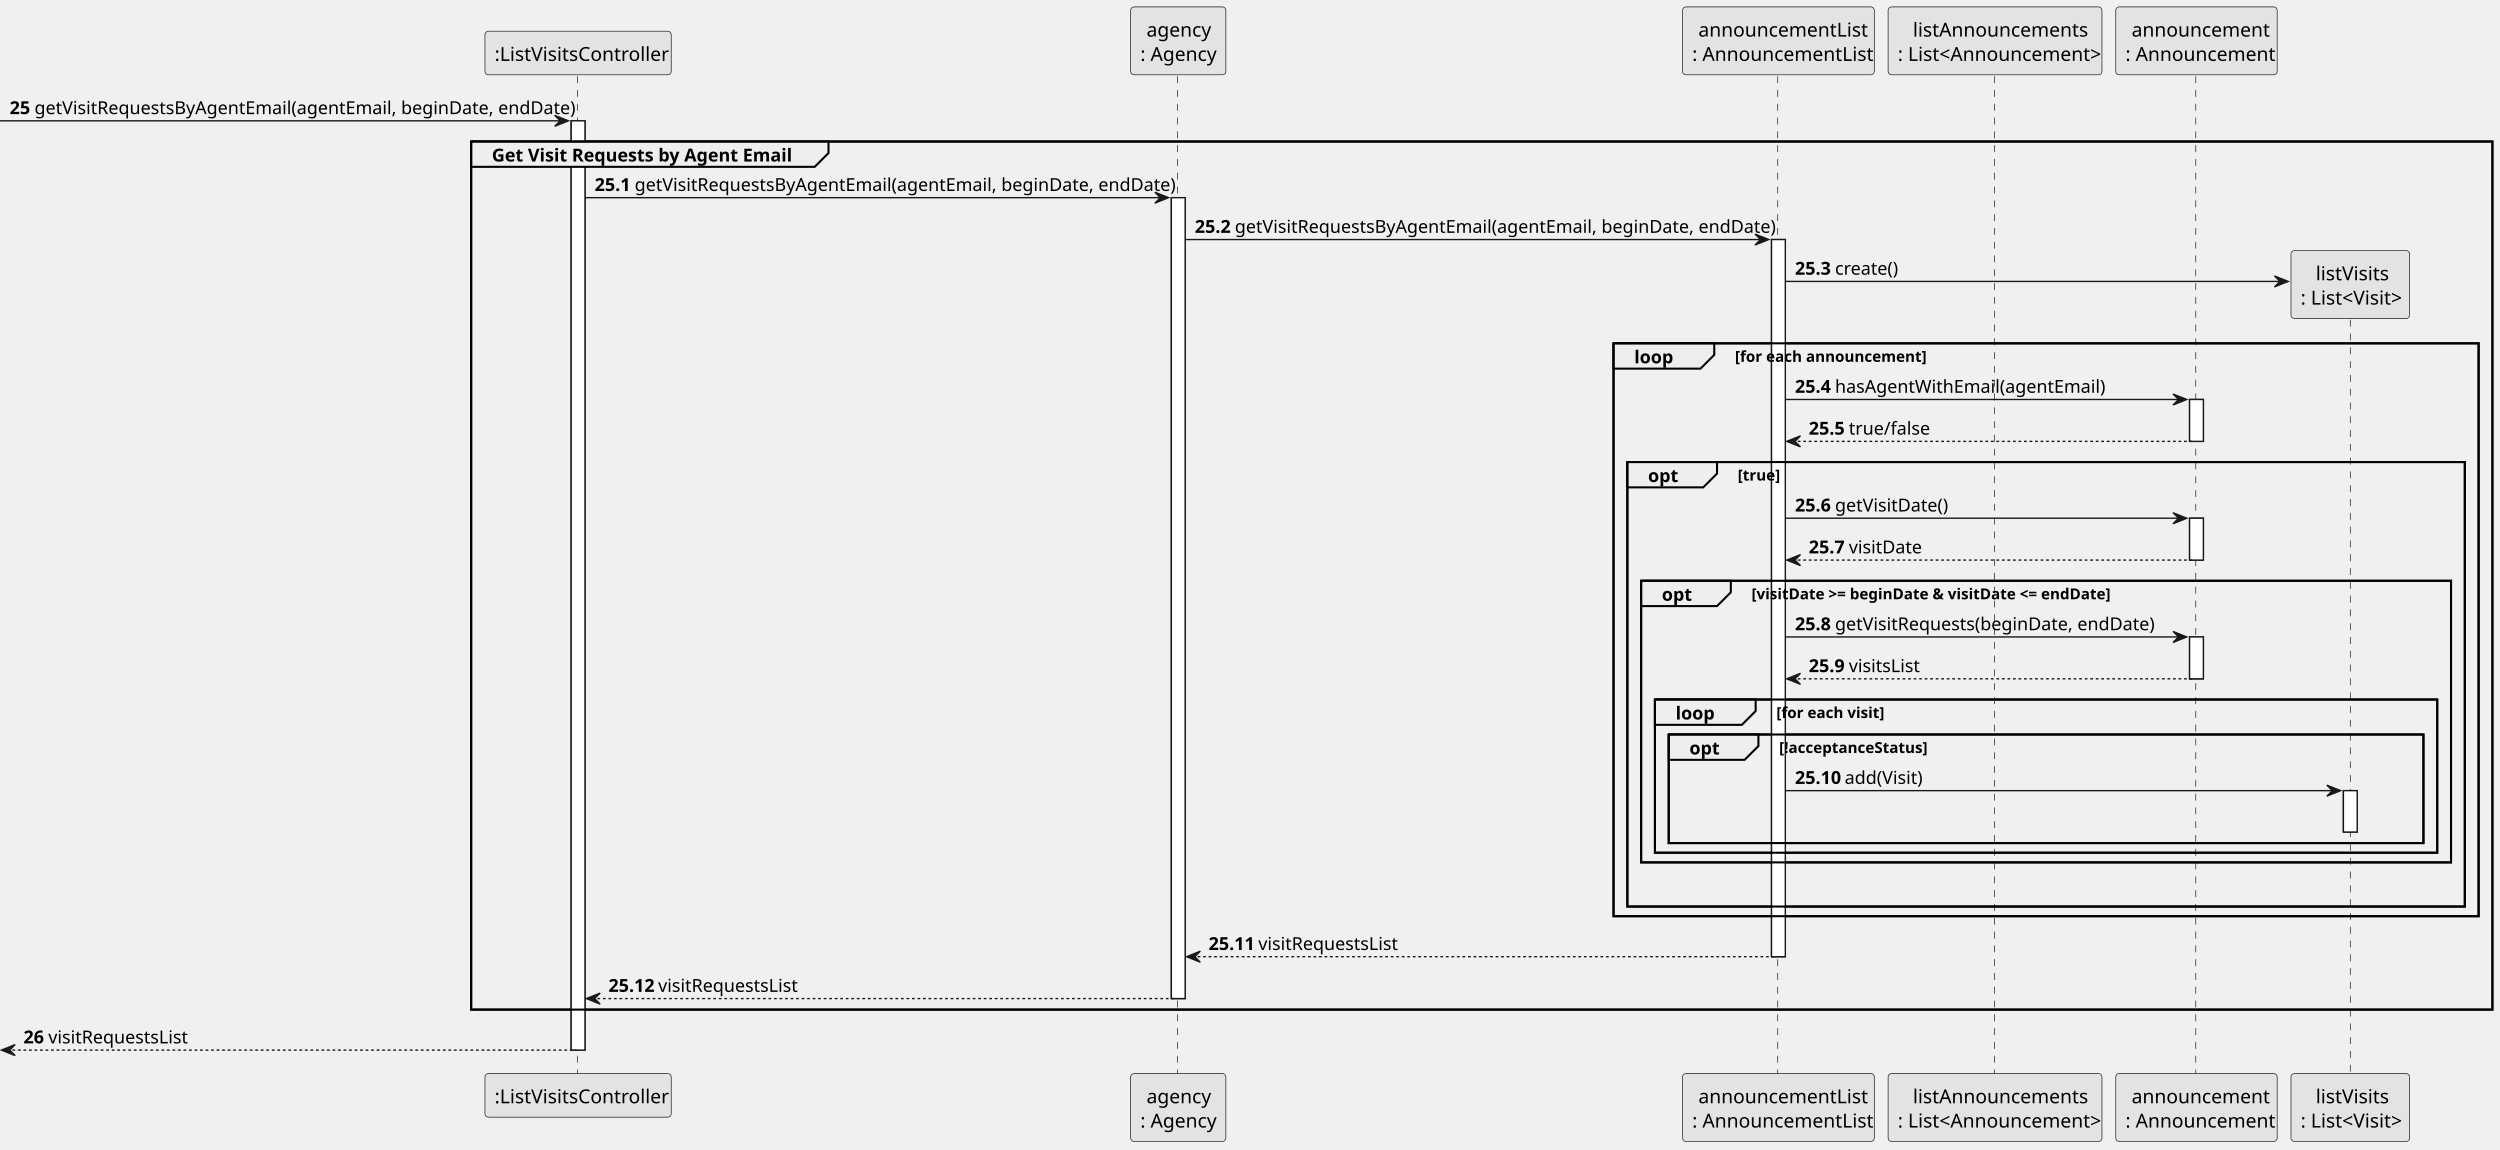
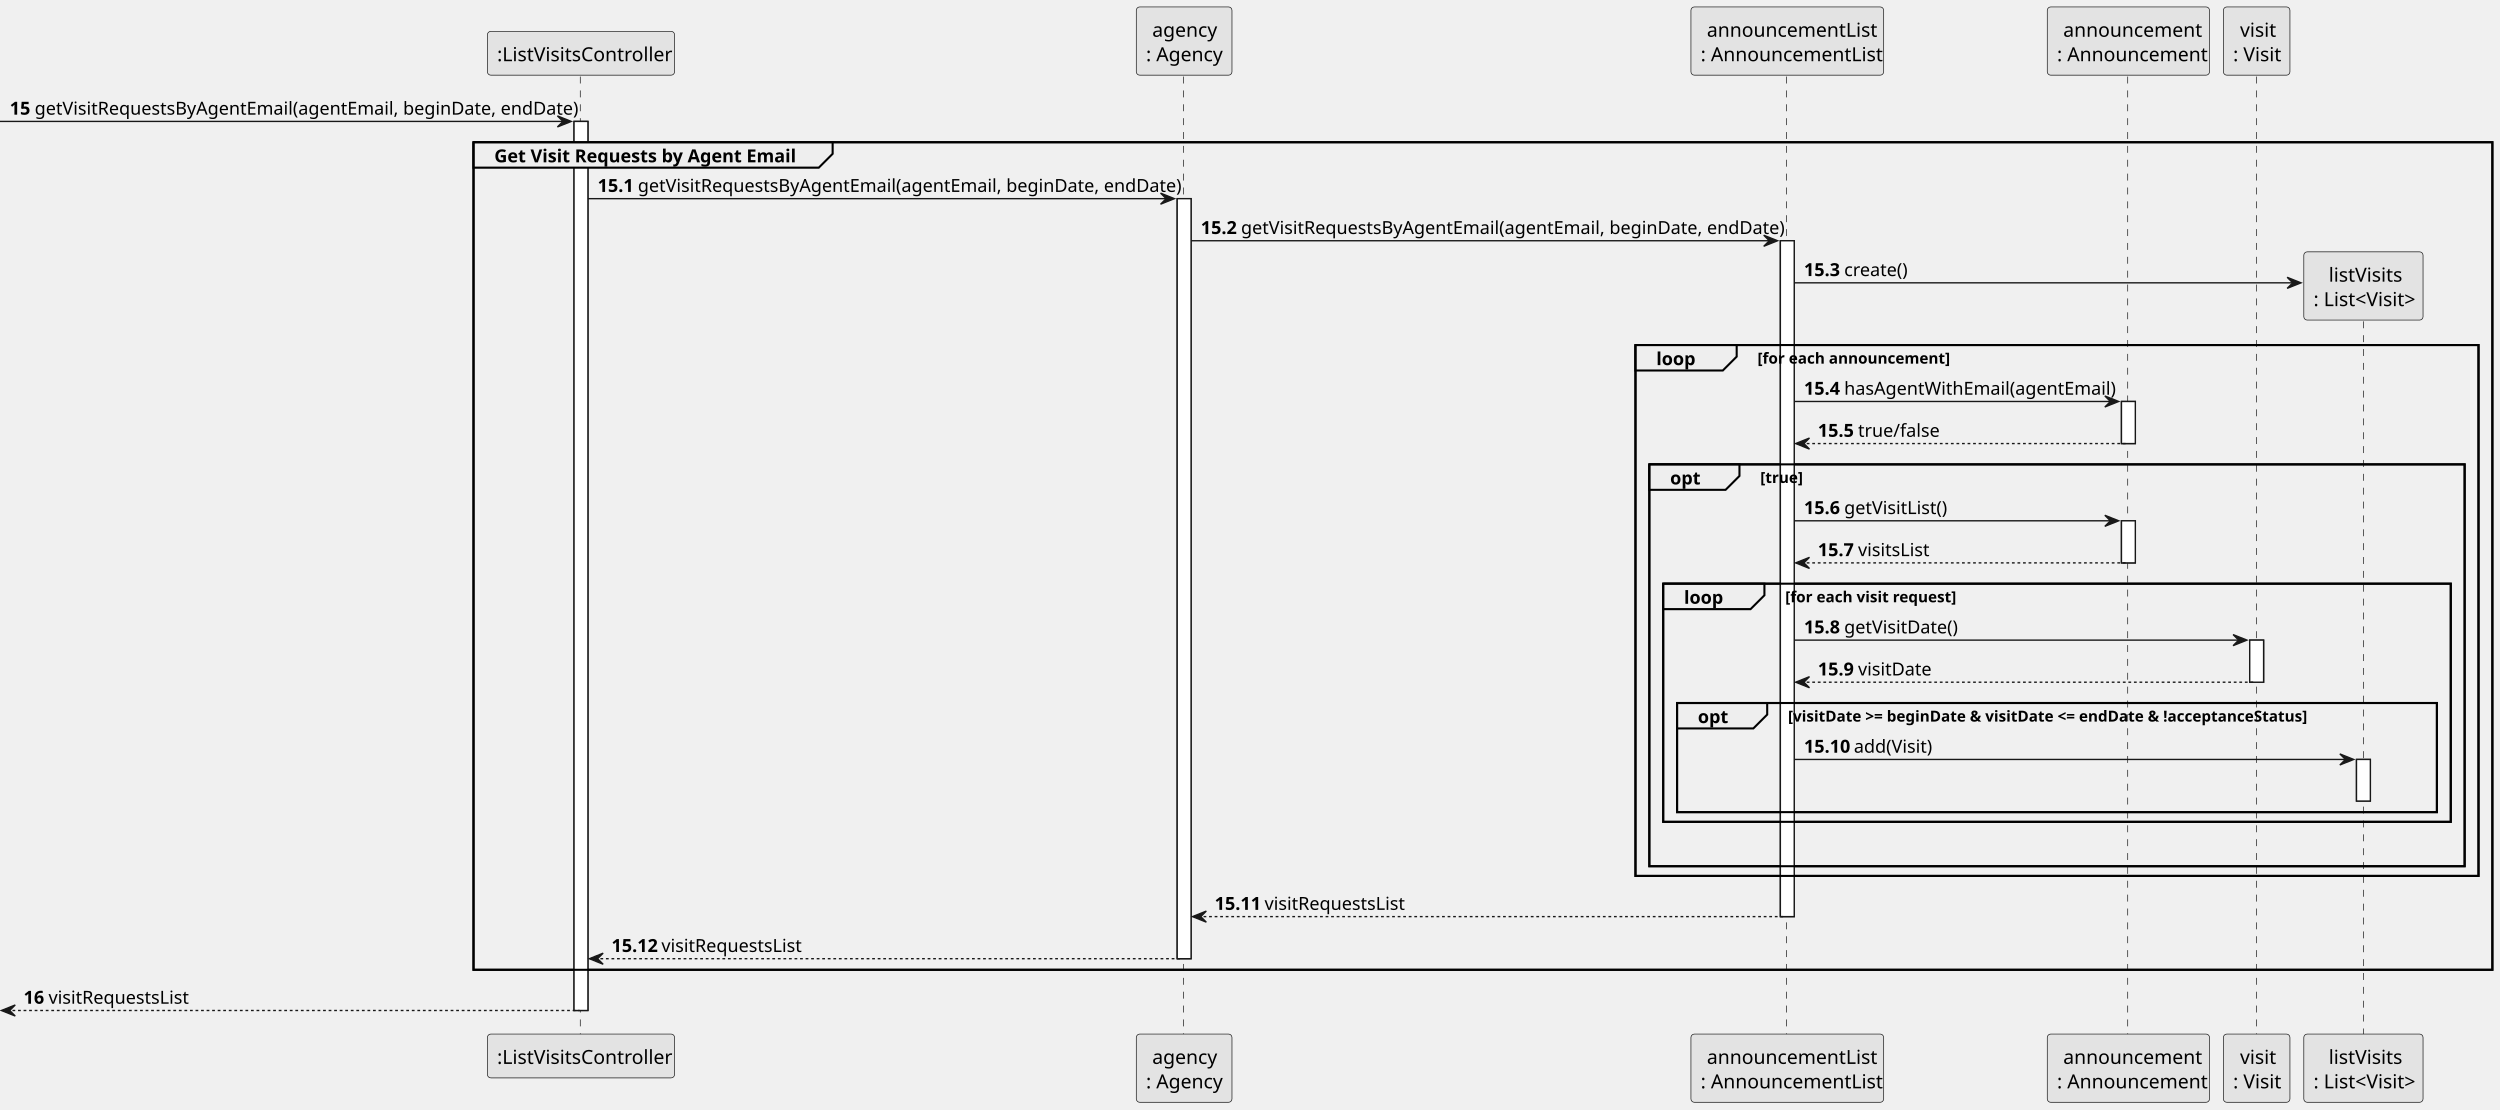
- <svg xmlns="http://www.w3.org/2000/svg" contentStyleType="text/css" height="833px" preserveAspectRatio="none" style="width:1812px;height:833px;background:#FFFFFF;" version="1.1" viewBox="0 0 1812 833" width="1812px" zoomAndPan="magnify">
+ <svg xmlns="http://www.w3.org/2000/svg" contentStyleType="text/css" height="800px" preserveAspectRatio="none" style="width:1803px;height:800px;background:#FFFFFF;" version="1.1" viewBox="0 0 1803 800" width="1803px" zoomAndPan="magnify">
  <defs />
  <g>
-     <rect fill="#FFFFFF" height="673.547" style="stroke:#181818;stroke-width:1.0;" width="10" x="414" y="87.57" />
-     <rect fill="#FFFFFF" height="580.492" style="stroke:#181818;stroke-width:1.0;" width="10" x="849" y="143.273" />
-     <rect fill="#FFFFFF" height="519.789" style="stroke:#181818;stroke-width:1.0;" width="10" x="1284" y="173.625" />
-     <rect fill="#FFFFFF" height="30.352" style="stroke:#181818;stroke-width:1.0;" width="10" x="1587" y="289.547" />
-     <rect fill="#FFFFFF" height="30.352" style="stroke:#181818;stroke-width:1.0;" width="10" x="1587" y="375.602" />
-     <rect fill="#FFFFFF" height="30.352" style="stroke:#181818;stroke-width:1.0;" width="10" x="1587" y="461.656" />
-     <rect fill="#FFFFFF" height="30" style="stroke:#181818;stroke-width:1.0;" width="10" x="1698.5" y="573.062" />
-     <rect fill="none" height="629.195" style="stroke:#000000;stroke-width:1.5;" width="1465" x="341.5" y="102.57" />
-     <rect fill="none" height="415.219" style="stroke:#000000;stroke-width:1.5;" width="627" x="1169.5" y="248.844" />
-     <rect fill="none" height="322.164" style="stroke:#000000;stroke-width:1.5;" width="607" x="1179.5" y="334.898" />
-     <rect fill="none" height="204.109" style="stroke:#000000;stroke-width:1.5;" width="587" x="1189.5" y="420.953" />
-     <rect fill="none" height="111.055" style="stroke:#000000;stroke-width:1.5;" width="567" x="1199.5" y="507.008" />
-     <rect fill="none" height="78.703" style="stroke:#000000;stroke-width:1.5;" width="547" x="1209.5" y="532.359" />
-     <line style="stroke:#181818;stroke-width:0.5;stroke-dasharray:5.0,5.0;" x1="418.5" x2="418.5" y1="55.219" y2="779.117" />
-     <line style="stroke:#181818;stroke-width:0.5;stroke-dasharray:5.0,5.0;" x1="853.5" x2="853.5" y1="55.219" y2="779.117" />
-     <line style="stroke:#181818;stroke-width:0.5;stroke-dasharray:5.0,5.0;" x1="1288.5" x2="1288.5" y1="55.219" y2="779.117" />
-     <line style="stroke:#181818;stroke-width:0.5;stroke-dasharray:5.0,5.0;" x1="1445.5" x2="1445.5" y1="55.219" y2="779.117" />
-     <line style="stroke:#181818;stroke-width:0.5;stroke-dasharray:5.0,5.0;" x1="1591.5" x2="1591.5" y1="55.219" y2="779.117" />
-     <line style="stroke:#181818;stroke-width:0.5;stroke-dasharray:5.0,5.0;" x1="1703.5" x2="1703.5" y1="221.734" y2="779.117" />
+     <rect fill="#FFFFFF" height="641.195" style="stroke:#181818;stroke-width:1.0;" width="10" x="414" y="87.57" />
+     <rect fill="#FFFFFF" height="548.141" style="stroke:#181818;stroke-width:1.0;" width="10" x="849" y="143.273" />
+     <rect fill="#FFFFFF" height="487.438" style="stroke:#181818;stroke-width:1.0;" width="10" x="1284" y="173.625" />
+     <rect fill="#FFFFFF" height="30.352" style="stroke:#181818;stroke-width:1.0;" width="10" x="1530" y="289.547" />
+     <rect fill="#FFFFFF" height="30.352" style="stroke:#181818;stroke-width:1.0;" width="10" x="1530" y="375.602" />
+     <rect fill="#FFFFFF" height="30.352" style="stroke:#181818;stroke-width:1.0;" width="10" x="1622.5" y="461.656" />
+     <rect fill="#FFFFFF" height="30" style="stroke:#181818;stroke-width:1.0;" width="10" x="1699.5" y="547.711" />
+     <rect fill="none" height="596.844" style="stroke:#000000;stroke-width:1.5;" width="1456" x="341.5" y="102.57" />
+     <rect fill="none" height="382.867" style="stroke:#000000;stroke-width:1.5;" width="608" x="1179.5" y="248.844" />
+     <rect fill="none" height="289.812" style="stroke:#000000;stroke-width:1.5;" width="588" x="1189.5" y="334.898" />
+     <rect fill="none" height="171.758" style="stroke:#000000;stroke-width:1.5;" width="568" x="1199.5" y="420.953" />
+     <rect fill="none" height="78.703" style="stroke:#000000;stroke-width:1.5;" width="548" x="1209.5" y="507.008" />
+     <line style="stroke:#181818;stroke-width:0.5;stroke-dasharray:5.0,5.0;" x1="418.5" x2="418.5" y1="55.219" y2="746.766" />
+     <line style="stroke:#181818;stroke-width:0.5;stroke-dasharray:5.0,5.0;" x1="853.5" x2="853.5" y1="55.219" y2="746.766" />
+     <line style="stroke:#181818;stroke-width:0.5;stroke-dasharray:5.0,5.0;" x1="1288.5" x2="1288.5" y1="55.219" y2="746.766" />
+     <line style="stroke:#181818;stroke-width:0.5;stroke-dasharray:5.0,5.0;" x1="1534.5" x2="1534.5" y1="55.219" y2="746.766" />
+     <line style="stroke:#181818;stroke-width:0.5;stroke-dasharray:5.0,5.0;" x1="1627.5" x2="1627.5" y1="55.219" y2="746.766" />
+     <line style="stroke:#181818;stroke-width:0.5;stroke-dasharray:5.0,5.0;" x1="1704.5" x2="1704.5" y1="221.734" y2="746.766" />
    <rect fill="#E3E3E3" height="31.609" rx="2.5" ry="2.5" style="stroke:#181818;stroke-width:0.5;" width="135" x="351.5" y="22.609" />
    <text fill="#000000" font-family="sans-serif" font-size="14" lengthAdjust="spacing" textLength="121" x="358.5" y="44.143">:ListVisitsController</text>
-     <rect fill="#E3E3E3" height="31.609" rx="2.5" ry="2.5" style="stroke:#181818;stroke-width:0.5;" width="135" x="351.5" y="778.117" />
-     <text fill="#000000" font-family="sans-serif" font-size="14" lengthAdjust="spacing" textLength="121" x="358.5" y="799.65">:ListVisitsController</text>
+     <rect fill="#E3E3E3" height="31.609" rx="2.5" ry="2.5" style="stroke:#181818;stroke-width:0.5;" width="135" x="351.5" y="745.766" />
+     <text fill="#000000" font-family="sans-serif" font-size="14" lengthAdjust="spacing" textLength="121" x="358.5" y="767.299">:ListVisitsController</text>
    <rect fill="#E3E3E3" height="49.219" rx="2.5" ry="2.5" style="stroke:#181818;stroke-width:0.5;" width="69" x="819.5" y="5" />
    <text fill="#000000" font-family="sans-serif" font-size="14" lengthAdjust="spacing" textLength="46" x="831" y="26.533">agency</text>
    <text fill="#000000" font-family="sans-serif" font-size="14" lengthAdjust="spacing" textLength="55" x="826.5" y="44.143">: Agency</text>
-     <rect fill="#E3E3E3" height="49.219" rx="2.5" ry="2.5" style="stroke:#181818;stroke-width:0.5;" width="69" x="819.5" y="778.117" />
-     <text fill="#000000" font-family="sans-serif" font-size="14" lengthAdjust="spacing" textLength="46" x="831" y="799.65">agency</text>
-     <text fill="#000000" font-family="sans-serif" font-size="14" lengthAdjust="spacing" textLength="55" x="826.5" y="817.26">: Agency</text>
+     <rect fill="#E3E3E3" height="49.219" rx="2.5" ry="2.5" style="stroke:#181818;stroke-width:0.5;" width="69" x="819.5" y="745.766" />
+     <text fill="#000000" font-family="sans-serif" font-size="14" lengthAdjust="spacing" textLength="46" x="831" y="767.299">agency</text>
+     <text fill="#000000" font-family="sans-serif" font-size="14" lengthAdjust="spacing" textLength="55" x="826.5" y="784.908">: Agency</text>
    <rect fill="#E3E3E3" height="49.219" rx="2.5" ry="2.5" style="stroke:#181818;stroke-width:0.5;" width="139" x="1219.5" y="5" />
    <text fill="#000000" font-family="sans-serif" font-size="14" lengthAdjust="spacing" textLength="116" x="1231" y="26.533">announcementList</text>
    <text fill="#000000" font-family="sans-serif" font-size="14" lengthAdjust="spacing" textLength="125" x="1226.5" y="44.143">: AnnouncementList</text>
-     <rect fill="#E3E3E3" height="49.219" rx="2.5" ry="2.5" style="stroke:#181818;stroke-width:0.5;" width="139" x="1219.5" y="778.117" />
-     <text fill="#000000" font-family="sans-serif" font-size="14" lengthAdjust="spacing" textLength="116" x="1231" y="799.65">announcementList</text>
-     <text fill="#000000" font-family="sans-serif" font-size="14" lengthAdjust="spacing" textLength="125" x="1226.5" y="817.26">: AnnouncementList</text>
-     <rect fill="#E3E3E3" height="49.219" rx="2.5" ry="2.5" style="stroke:#181818;stroke-width:0.5;" width="155" x="1368.5" y="5" />
-     <text fill="#000000" font-family="sans-serif" font-size="14" lengthAdjust="spacing" textLength="119" x="1386.5" y="26.533">listAnnouncements</text>
-     <text fill="#000000" font-family="sans-serif" font-size="14" lengthAdjust="spacing" textLength="141" x="1375.5" y="44.143">: List&lt;Announcement&gt;</text>
-     <rect fill="#E3E3E3" height="49.219" rx="2.5" ry="2.5" style="stroke:#181818;stroke-width:0.5;" width="155" x="1368.5" y="778.117" />
-     <text fill="#000000" font-family="sans-serif" font-size="14" lengthAdjust="spacing" textLength="119" x="1386.5" y="799.65">listAnnouncements</text>
-     <text fill="#000000" font-family="sans-serif" font-size="14" lengthAdjust="spacing" textLength="141" x="1375.5" y="817.26">: List&lt;Announcement&gt;</text>
-     <rect fill="#E3E3E3" height="49.219" rx="2.5" ry="2.5" style="stroke:#181818;stroke-width:0.5;" width="117" x="1533.5" y="5" />
-     <text fill="#000000" font-family="sans-serif" font-size="14" lengthAdjust="spacing" textLength="94" x="1545" y="26.533">announcement</text>
-     <text fill="#000000" font-family="sans-serif" font-size="14" lengthAdjust="spacing" textLength="103" x="1540.5" y="44.143">: Announcement</text>
-     <rect fill="#E3E3E3" height="49.219" rx="2.5" ry="2.5" style="stroke:#181818;stroke-width:0.5;" width="117" x="1533.5" y="778.117" />
-     <text fill="#000000" font-family="sans-serif" font-size="14" lengthAdjust="spacing" textLength="94" x="1545" y="799.65">announcement</text>
-     <text fill="#000000" font-family="sans-serif" font-size="14" lengthAdjust="spacing" textLength="103" x="1540.5" y="817.26">: Announcement</text>
-     <rect fill="#E3E3E3" height="49.219" rx="2.5" ry="2.5" style="stroke:#181818;stroke-width:0.5;" width="86" x="1660.5" y="778.117" />
-     <text fill="#000000" font-family="sans-serif" font-size="14" lengthAdjust="spacing" textLength="50" x="1678.5" y="799.65">listVisits</text>
-     <text fill="#000000" font-family="sans-serif" font-size="14" lengthAdjust="spacing" textLength="72" x="1667.5" y="817.26">: List&lt;Visit&gt;</text>
-     <rect fill="#FFFFFF" height="673.547" style="stroke:#181818;stroke-width:1.0;" width="10" x="414" y="87.57" />
-     <rect fill="#FFFFFF" height="580.492" style="stroke:#181818;stroke-width:1.0;" width="10" x="849" y="143.273" />
-     <rect fill="#FFFFFF" height="519.789" style="stroke:#181818;stroke-width:1.0;" width="10" x="1284" y="173.625" />
-     <rect fill="#FFFFFF" height="30.352" style="stroke:#181818;stroke-width:1.0;" width="10" x="1587" y="289.547" />
-     <rect fill="#FFFFFF" height="30.352" style="stroke:#181818;stroke-width:1.0;" width="10" x="1587" y="375.602" />
-     <rect fill="#FFFFFF" height="30.352" style="stroke:#181818;stroke-width:1.0;" width="10" x="1587" y="461.656" />
-     <rect fill="#FFFFFF" height="30" style="stroke:#181818;stroke-width:1.0;" width="10" x="1698.5" y="573.062" />
+     <rect fill="#E3E3E3" height="49.219" rx="2.5" ry="2.5" style="stroke:#181818;stroke-width:0.5;" width="139" x="1219.5" y="745.766" />
+     <text fill="#000000" font-family="sans-serif" font-size="14" lengthAdjust="spacing" textLength="116" x="1231" y="767.299">announcementList</text>
+     <text fill="#000000" font-family="sans-serif" font-size="14" lengthAdjust="spacing" textLength="125" x="1226.5" y="784.908">: AnnouncementList</text>
+     <rect fill="#E3E3E3" height="49.219" rx="2.5" ry="2.5" style="stroke:#181818;stroke-width:0.5;" width="117" x="1476.5" y="5" />
+     <text fill="#000000" font-family="sans-serif" font-size="14" lengthAdjust="spacing" textLength="94" x="1488" y="26.533">announcement</text>
+     <text fill="#000000" font-family="sans-serif" font-size="14" lengthAdjust="spacing" textLength="103" x="1483.5" y="44.143">: Announcement</text>
+     <rect fill="#E3E3E3" height="49.219" rx="2.5" ry="2.5" style="stroke:#181818;stroke-width:0.5;" width="117" x="1476.5" y="745.766" />
+     <text fill="#000000" font-family="sans-serif" font-size="14" lengthAdjust="spacing" textLength="94" x="1488" y="767.299">announcement</text>
+     <text fill="#000000" font-family="sans-serif" font-size="14" lengthAdjust="spacing" textLength="103" x="1483.5" y="784.908">: Announcement</text>
+     <rect fill="#E3E3E3" height="49.219" rx="2.5" ry="2.5" style="stroke:#181818;stroke-width:0.5;" width="48" x="1603.5" y="5" />
+     <text fill="#000000" font-family="sans-serif" font-size="14" lengthAdjust="spacing" textLength="24" x="1615.5" y="26.533">visit</text>
+     <text fill="#000000" font-family="sans-serif" font-size="14" lengthAdjust="spacing" textLength="34" x="1610.5" y="44.143">: Visit</text>
+     <rect fill="#E3E3E3" height="49.219" rx="2.5" ry="2.5" style="stroke:#181818;stroke-width:0.5;" width="48" x="1603.5" y="745.766" />
+     <text fill="#000000" font-family="sans-serif" font-size="14" lengthAdjust="spacing" textLength="24" x="1615.5" y="767.299">visit</text>
+     <text fill="#000000" font-family="sans-serif" font-size="14" lengthAdjust="spacing" textLength="34" x="1610.5" y="784.908">: Visit</text>
+     <rect fill="#E3E3E3" height="49.219" rx="2.5" ry="2.5" style="stroke:#181818;stroke-width:0.5;" width="86" x="1661.5" y="745.766" />
+     <text fill="#000000" font-family="sans-serif" font-size="14" lengthAdjust="spacing" textLength="50" x="1679.5" y="767.299">listVisits</text>
+     <text fill="#000000" font-family="sans-serif" font-size="14" lengthAdjust="spacing" textLength="72" x="1668.5" y="784.908">: List&lt;Visit&gt;</text>
+     <rect fill="#FFFFFF" height="641.195" style="stroke:#181818;stroke-width:1.0;" width="10" x="414" y="87.57" />
+     <rect fill="#FFFFFF" height="548.141" style="stroke:#181818;stroke-width:1.0;" width="10" x="849" y="143.273" />
+     <rect fill="#FFFFFF" height="487.438" style="stroke:#181818;stroke-width:1.0;" width="10" x="1284" y="173.625" />
+     <rect fill="#FFFFFF" height="30.352" style="stroke:#181818;stroke-width:1.0;" width="10" x="1530" y="289.547" />
+     <rect fill="#FFFFFF" height="30.352" style="stroke:#181818;stroke-width:1.0;" width="10" x="1530" y="375.602" />
+     <rect fill="#FFFFFF" height="30.352" style="stroke:#181818;stroke-width:1.0;" width="10" x="1622.5" y="461.656" />
+     <rect fill="#FFFFFF" height="30" style="stroke:#181818;stroke-width:1.0;" width="10" x="1699.5" y="547.711" />
    <polygon fill="#181818" points="402,83.57,412,87.57,402,91.57,406,87.57" style="stroke:#181818;stroke-width:1.0;" />
    <line style="stroke:#181818;stroke-width:1.0;" x1="0" x2="408" y1="87.57" y2="87.57" />
-     <text fill="#000000" font-family="sans-serif" font-size="13" font-weight="bold" lengthAdjust="spacing" textLength="14" x="7" y="82.714">25</text>
+     <text fill="#000000" font-family="sans-serif" font-size="13" font-weight="bold" lengthAdjust="spacing" textLength="14" x="7" y="82.714">15</text>
    <text fill="#000000" font-family="sans-serif" font-size="13" lengthAdjust="spacing" textLength="377" x="25" y="82.714">getVisitRequestsByAgentEmail(agentEmail, beginDate, endDate)</text>
    <path d="M341.5,102.57 L600.5,102.57 L600.5,110.922 L590.5,120.922 L341.5,120.922 L341.5,102.57 " fill="#EEEEEE" style="stroke:#000000;stroke-width:1.5;" />
-     <rect fill="none" height="629.195" style="stroke:#000000;stroke-width:1.5;" width="1465" x="341.5" y="102.57" />
+     <rect fill="none" height="596.844" style="stroke:#000000;stroke-width:1.5;" width="1456" x="341.5" y="102.57" />
    <text fill="#000000" font-family="sans-serif" font-size="13" font-weight="bold" lengthAdjust="spacing" textLength="214" x="356.5" y="117.065">Get Visit Requests by Agent Email</text>
    <polygon fill="#181818" points="837,139.273,847,143.273,837,147.273,841,143.273" style="stroke:#181818;stroke-width:1.0;" />
    <line style="stroke:#181818;stroke-width:1.0;" x1="424" x2="843" y1="143.273" y2="143.273" />
-     <text fill="#000000" font-family="sans-serif" font-size="13" font-weight="bold" lengthAdjust="spacing" textLength="25" x="431" y="138.417">25.1</text>
+     <text fill="#000000" font-family="sans-serif" font-size="13" font-weight="bold" lengthAdjust="spacing" textLength="25" x="431" y="138.417">15.1</text>
    <text fill="#000000" font-family="sans-serif" font-size="13" lengthAdjust="spacing" textLength="377" x="460" y="138.417">getVisitRequestsByAgentEmail(agentEmail, beginDate, endDate)</text>
    <polygon fill="#181818" points="1272,169.625,1282,173.625,1272,177.625,1276,173.625" style="stroke:#181818;stroke-width:1.0;" />
    <line style="stroke:#181818;stroke-width:1.0;" x1="859" x2="1278" y1="173.625" y2="173.625" />
-     <text fill="#000000" font-family="sans-serif" font-size="13" font-weight="bold" lengthAdjust="spacing" textLength="25" x="866" y="168.769">25.2</text>
+     <text fill="#000000" font-family="sans-serif" font-size="13" font-weight="bold" lengthAdjust="spacing" textLength="25" x="866" y="168.769">15.2</text>
    <text fill="#000000" font-family="sans-serif" font-size="13" lengthAdjust="spacing" textLength="377" x="895" y="168.769">getVisitRequestsByAgentEmail(agentEmail, beginDate, endDate)</text>
-     <polygon fill="#181818" points="1648.5,199.977,1658.5,203.977,1648.5,207.977,1652.5,203.977" style="stroke:#181818;stroke-width:1.0;" />
-     <line style="stroke:#181818;stroke-width:1.0;" x1="1294" x2="1654.5" y1="203.977" y2="203.977" />
-     <text fill="#000000" font-family="sans-serif" font-size="13" font-weight="bold" lengthAdjust="spacing" textLength="25" x="1301" y="199.12">25.3</text>
+     <polygon fill="#181818" points="1649.5,199.977,1659.5,203.977,1649.5,207.977,1653.5,203.977" style="stroke:#181818;stroke-width:1.0;" />
+     <line style="stroke:#181818;stroke-width:1.0;" x1="1294" x2="1655.5" y1="203.977" y2="203.977" />
+     <text fill="#000000" font-family="sans-serif" font-size="13" font-weight="bold" lengthAdjust="spacing" textLength="25" x="1301" y="199.12">15.3</text>
    <text fill="#000000" font-family="sans-serif" font-size="13" lengthAdjust="spacing" textLength="44" x="1330" y="199.12">create()</text>
-     <rect fill="#E3E3E3" height="49.219" rx="2.5" ry="2.5" style="stroke:#181818;stroke-width:0.5;" width="86" x="1660.5" y="181.625" />
-     <text fill="#000000" font-family="sans-serif" font-size="14" lengthAdjust="spacing" textLength="50" x="1678.5" y="203.158">listVisits</text>
-     <text fill="#000000" font-family="sans-serif" font-size="14" lengthAdjust="spacing" textLength="72" x="1667.5" y="220.768">: List&lt;Visit&gt;</text>
-     <path d="M1169.5,248.844 L1242.5,248.844 L1242.5,257.195 L1232.5,267.195 L1169.5,267.195 L1169.5,248.844 " fill="#EEEEEE" style="stroke:#000000;stroke-width:1.5;" />
-     <rect fill="none" height="415.219" style="stroke:#000000;stroke-width:1.5;" width="627" x="1169.5" y="248.844" />
-     <text fill="#000000" font-family="sans-serif" font-size="13" font-weight="bold" lengthAdjust="spacing" textLength="28" x="1184.5" y="263.339">loop</text>
-     <text fill="#000000" font-family="sans-serif" font-size="11" font-weight="bold" lengthAdjust="spacing" textLength="139" x="1257.5" y="262.263">[for each announcement]</text>
-     <polygon fill="#181818" points="1575,285.547,1585,289.547,1575,293.547,1579,289.547" style="stroke:#181818;stroke-width:1.0;" />
-     <line style="stroke:#181818;stroke-width:1.0;" x1="1294" x2="1581" y1="289.547" y2="289.547" />
-     <text fill="#000000" font-family="sans-serif" font-size="13" font-weight="bold" lengthAdjust="spacing" textLength="25" x="1301" y="284.69">25.4</text>
+     <rect fill="#E3E3E3" height="49.219" rx="2.5" ry="2.5" style="stroke:#181818;stroke-width:0.5;" width="86" x="1661.5" y="181.625" />
+     <text fill="#000000" font-family="sans-serif" font-size="14" lengthAdjust="spacing" textLength="50" x="1679.5" y="203.158">listVisits</text>
+     <text fill="#000000" font-family="sans-serif" font-size="14" lengthAdjust="spacing" textLength="72" x="1668.5" y="220.768">: List&lt;Visit&gt;</text>
+     <path d="M1179.5,248.844 L1252.5,248.844 L1252.5,257.195 L1242.5,267.195 L1179.5,267.195 L1179.5,248.844 " fill="#EEEEEE" style="stroke:#000000;stroke-width:1.5;" />
+     <rect fill="none" height="382.867" style="stroke:#000000;stroke-width:1.5;" width="608" x="1179.5" y="248.844" />
+     <text fill="#000000" font-family="sans-serif" font-size="13" font-weight="bold" lengthAdjust="spacing" textLength="28" x="1194.5" y="263.339">loop</text>
+     <text fill="#000000" font-family="sans-serif" font-size="11" font-weight="bold" lengthAdjust="spacing" textLength="139" x="1267.5" y="262.263">[for each announcement]</text>
+     <polygon fill="#181818" points="1518,285.547,1528,289.547,1518,293.547,1522,289.547" style="stroke:#181818;stroke-width:1.0;" />
+     <line style="stroke:#181818;stroke-width:1.0;" x1="1294" x2="1524" y1="289.547" y2="289.547" />
+     <text fill="#000000" font-family="sans-serif" font-size="13" font-weight="bold" lengthAdjust="spacing" textLength="25" x="1301" y="284.69">15.4</text>
    <text fill="#000000" font-family="sans-serif" font-size="13" lengthAdjust="spacing" textLength="188" x="1330" y="284.69">hasAgentWithEmail(agentEmail)</text>
    <polygon fill="#181818" points="1305,315.898,1295,319.898,1305,323.898,1301,319.898" style="stroke:#181818;stroke-width:1.0;" />
-     <line style="stroke:#181818;stroke-width:1.0;stroke-dasharray:2.0,2.0;" x1="1299" x2="1591" y1="319.898" y2="319.898" />
-     <text fill="#000000" font-family="sans-serif" font-size="13" font-weight="bold" lengthAdjust="spacing" textLength="25" x="1311" y="315.042">25.5</text>
+     <line style="stroke:#181818;stroke-width:1.0;stroke-dasharray:2.0,2.0;" x1="1299" x2="1534" y1="319.898" y2="319.898" />
+     <text fill="#000000" font-family="sans-serif" font-size="13" font-weight="bold" lengthAdjust="spacing" textLength="25" x="1311" y="315.042">15.5</text>
    <text fill="#000000" font-family="sans-serif" font-size="13" lengthAdjust="spacing" textLength="53" x="1340" y="315.042">true/false</text>
-     <path d="M1179.5,334.898 L1244.5,334.898 L1244.5,343.25 L1234.5,353.25 L1179.5,353.25 L1179.5,334.898 " fill="#EEEEEE" style="stroke:#000000;stroke-width:1.5;" />
-     <rect fill="none" height="322.164" style="stroke:#000000;stroke-width:1.5;" width="607" x="1179.5" y="334.898" />
-     <text fill="#000000" font-family="sans-serif" font-size="13" font-weight="bold" lengthAdjust="spacing" textLength="20" x="1194.5" y="349.394">opt</text>
-     <text fill="#000000" font-family="sans-serif" font-size="11" font-weight="bold" lengthAdjust="spacing" textLength="31" x="1259.5" y="348.317">[true]</text>
-     <polygon fill="#181818" points="1575,371.602,1585,375.602,1575,379.602,1579,375.602" style="stroke:#181818;stroke-width:1.0;" />
-     <line style="stroke:#181818;stroke-width:1.0;" x1="1294" x2="1581" y1="375.602" y2="375.602" />
-     <text fill="#000000" font-family="sans-serif" font-size="13" font-weight="bold" lengthAdjust="spacing" textLength="25" x="1301" y="370.745">25.6</text>
-     <text fill="#000000" font-family="sans-serif" font-size="13" lengthAdjust="spacing" textLength="79" x="1330" y="370.745">getVisitDate()</text>
+     <path d="M1189.5,334.898 L1254.5,334.898 L1254.5,343.25 L1244.5,353.25 L1189.5,353.25 L1189.5,334.898 " fill="#EEEEEE" style="stroke:#000000;stroke-width:1.5;" />
+     <rect fill="none" height="289.812" style="stroke:#000000;stroke-width:1.5;" width="588" x="1189.5" y="334.898" />
+     <text fill="#000000" font-family="sans-serif" font-size="13" font-weight="bold" lengthAdjust="spacing" textLength="20" x="1204.5" y="349.394">opt</text>
+     <text fill="#000000" font-family="sans-serif" font-size="11" font-weight="bold" lengthAdjust="spacing" textLength="31" x="1269.5" y="348.317">[true]</text>
+     <polygon fill="#181818" points="1518,371.602,1528,375.602,1518,379.602,1522,375.602" style="stroke:#181818;stroke-width:1.0;" />
+     <line style="stroke:#181818;stroke-width:1.0;" x1="1294" x2="1524" y1="375.602" y2="375.602" />
+     <text fill="#000000" font-family="sans-serif" font-size="13" font-weight="bold" lengthAdjust="spacing" textLength="25" x="1301" y="370.745">15.6</text>
+     <text fill="#000000" font-family="sans-serif" font-size="13" lengthAdjust="spacing" textLength="73" x="1330" y="370.745">getVisitList()</text>
    <polygon fill="#181818" points="1305,401.953,1295,405.953,1305,409.953,1301,405.953" style="stroke:#181818;stroke-width:1.0;" />
-     <line style="stroke:#181818;stroke-width:1.0;stroke-dasharray:2.0,2.0;" x1="1299" x2="1591" y1="405.953" y2="405.953" />
-     <text fill="#000000" font-family="sans-serif" font-size="13" font-weight="bold" lengthAdjust="spacing" textLength="25" x="1311" y="401.097">25.7</text>
-     <text fill="#000000" font-family="sans-serif" font-size="13" lengthAdjust="spacing" textLength="49" x="1340" y="401.097">visitDate</text>
-     <path d="M1189.5,420.953 L1254.5,420.953 L1254.5,429.305 L1244.5,439.305 L1189.5,439.305 L1189.5,420.953 " fill="#EEEEEE" style="stroke:#000000;stroke-width:1.5;" />
-     <rect fill="none" height="204.109" style="stroke:#000000;stroke-width:1.5;" width="587" x="1189.5" y="420.953" />
-     <text fill="#000000" font-family="sans-serif" font-size="13" font-weight="bold" lengthAdjust="spacing" textLength="20" x="1204.5" y="435.448">opt</text>
-     <text fill="#000000" font-family="sans-serif" font-size="11" font-weight="bold" lengthAdjust="spacing" textLength="252" x="1269.5" y="434.372">[visitDate &gt;= beginDate &amp; visitDate &lt;= endDate]</text>
-     <polygon fill="#181818" points="1575,457.656,1585,461.656,1575,465.656,1579,461.656" style="stroke:#181818;stroke-width:1.0;" />
-     <line style="stroke:#181818;stroke-width:1.0;" x1="1294" x2="1581" y1="461.656" y2="461.656" />
-     <text fill="#000000" font-family="sans-serif" font-size="13" font-weight="bold" lengthAdjust="spacing" textLength="25" x="1301" y="456.8">25.8</text>
-     <text fill="#000000" font-family="sans-serif" font-size="13" lengthAdjust="spacing" textLength="221" x="1330" y="456.8">getVisitRequests(beginDate, endDate)</text>
+     <line style="stroke:#181818;stroke-width:1.0;stroke-dasharray:2.0,2.0;" x1="1299" x2="1534" y1="405.953" y2="405.953" />
+     <text fill="#000000" font-family="sans-serif" font-size="13" font-weight="bold" lengthAdjust="spacing" textLength="25" x="1311" y="401.097">15.7</text>
+     <text fill="#000000" font-family="sans-serif" font-size="13" lengthAdjust="spacing" textLength="50" x="1340" y="401.097">visitsList</text>
+     <path d="M1199.5,420.953 L1272.5,420.953 L1272.5,429.305 L1262.5,439.305 L1199.5,439.305 L1199.5,420.953 " fill="#EEEEEE" style="stroke:#000000;stroke-width:1.5;" />
+     <rect fill="none" height="171.758" style="stroke:#000000;stroke-width:1.5;" width="568" x="1199.5" y="420.953" />
+     <text fill="#000000" font-family="sans-serif" font-size="13" font-weight="bold" lengthAdjust="spacing" textLength="28" x="1214.5" y="435.448">loop</text>
+     <text fill="#000000" font-family="sans-serif" font-size="11" font-weight="bold" lengthAdjust="spacing" textLength="126" x="1287.5" y="434.372">[for each visit request]</text>
+     <polygon fill="#181818" points="1610.5,457.656,1620.5,461.656,1610.5,465.656,1614.5,461.656" style="stroke:#181818;stroke-width:1.0;" />
+     <line style="stroke:#181818;stroke-width:1.0;" x1="1294" x2="1616.5" y1="461.656" y2="461.656" />
+     <text fill="#000000" font-family="sans-serif" font-size="13" font-weight="bold" lengthAdjust="spacing" textLength="25" x="1301" y="456.8">15.8</text>
+     <text fill="#000000" font-family="sans-serif" font-size="13" lengthAdjust="spacing" textLength="79" x="1330" y="456.8">getVisitDate()</text>
    <polygon fill="#181818" points="1305,488.008,1295,492.008,1305,496.008,1301,492.008" style="stroke:#181818;stroke-width:1.0;" />
-     <line style="stroke:#181818;stroke-width:1.0;stroke-dasharray:2.0,2.0;" x1="1299" x2="1591" y1="492.008" y2="492.008" />
-     <text fill="#000000" font-family="sans-serif" font-size="13" font-weight="bold" lengthAdjust="spacing" textLength="25" x="1311" y="487.151">25.9</text>
-     <text fill="#000000" font-family="sans-serif" font-size="13" lengthAdjust="spacing" textLength="50" x="1340" y="487.151">visitsList</text>
-     <path d="M1199.5,507.008 L1272.5,507.008 L1272.5,515.359 L1262.5,525.359 L1199.5,525.359 L1199.5,507.008 " fill="#EEEEEE" style="stroke:#000000;stroke-width:1.5;" />
-     <rect fill="none" height="111.055" style="stroke:#000000;stroke-width:1.5;" width="567" x="1199.5" y="507.008" />
-     <text fill="#000000" font-family="sans-serif" font-size="13" font-weight="bold" lengthAdjust="spacing" textLength="28" x="1214.5" y="521.503">loop</text>
-     <text fill="#000000" font-family="sans-serif" font-size="11" font-weight="bold" lengthAdjust="spacing" textLength="79" x="1287.5" y="520.427">[for each visit]</text>
-     <path d="M1209.5,532.359 L1274.5,532.359 L1274.5,540.711 L1264.5,550.711 L1209.5,550.711 L1209.5,532.359 " fill="#EEEEEE" style="stroke:#000000;stroke-width:1.5;" />
-     <rect fill="none" height="78.703" style="stroke:#000000;stroke-width:1.5;" width="547" x="1209.5" y="532.359" />
-     <text fill="#000000" font-family="sans-serif" font-size="13" font-weight="bold" lengthAdjust="spacing" textLength="20" x="1224.5" y="546.855">opt</text>
-     <text fill="#000000" font-family="sans-serif" font-size="11" font-weight="bold" lengthAdjust="spacing" textLength="108" x="1289.5" y="545.778">[!acceptanceStatus]</text>
-     <polygon fill="#181818" points="1686.5,569.062,1696.5,573.062,1686.5,577.062,1690.5,573.062" style="stroke:#181818;stroke-width:1.0;" />
-     <line style="stroke:#181818;stroke-width:1.0;" x1="1294" x2="1692.5" y1="573.062" y2="573.062" />
-     <text fill="#000000" font-family="sans-serif" font-size="13" font-weight="bold" lengthAdjust="spacing" textLength="32" x="1301" y="568.206">25.10</text>
-     <text fill="#000000" font-family="sans-serif" font-size="13" lengthAdjust="spacing" textLength="55" x="1337" y="568.206">add(Visit)</text>
-     <polygon fill="#181818" points="870,689.414,860,693.414,870,697.414,866,693.414" style="stroke:#181818;stroke-width:1.0;" />
-     <line style="stroke:#181818;stroke-width:1.0;stroke-dasharray:2.0,2.0;" x1="864" x2="1288" y1="693.414" y2="693.414" />
-     <text fill="#000000" font-family="sans-serif" font-size="13" font-weight="bold" lengthAdjust="spacing" textLength="32" x="876" y="688.558">25.11</text>
-     <text fill="#000000" font-family="sans-serif" font-size="13" lengthAdjust="spacing" textLength="98" x="912" y="688.558">visitRequestsList</text>
-     <polygon fill="#181818" points="435,719.766,425,723.766,435,727.766,431,723.766" style="stroke:#181818;stroke-width:1.0;" />
-     <line style="stroke:#181818;stroke-width:1.0;stroke-dasharray:2.0,2.0;" x1="429" x2="853" y1="723.766" y2="723.766" />
-     <text fill="#000000" font-family="sans-serif" font-size="13" font-weight="bold" lengthAdjust="spacing" textLength="32" x="441" y="718.909">25.12</text>
-     <text fill="#000000" font-family="sans-serif" font-size="13" lengthAdjust="spacing" textLength="98" x="477" y="718.909">visitRequestsList</text>
-     <polygon fill="#181818" points="11,757.117,1,761.117,11,765.117,7,761.117" style="stroke:#181818;stroke-width:1.0;" />
-     <line style="stroke:#181818;stroke-width:1.0;stroke-dasharray:2.0,2.0;" x1="5" x2="418" y1="761.117" y2="761.117" />
-     <text fill="#000000" font-family="sans-serif" font-size="13" font-weight="bold" lengthAdjust="spacing" textLength="14" x="17" y="756.261">26</text>
-     <text fill="#000000" font-family="sans-serif" font-size="13" lengthAdjust="spacing" textLength="98" x="35" y="756.261">visitRequestsList</text>
+     <line style="stroke:#181818;stroke-width:1.0;stroke-dasharray:2.0,2.0;" x1="1299" x2="1626.5" y1="492.008" y2="492.008" />
+     <text fill="#000000" font-family="sans-serif" font-size="13" font-weight="bold" lengthAdjust="spacing" textLength="25" x="1311" y="487.151">15.9</text>
+     <text fill="#000000" font-family="sans-serif" font-size="13" lengthAdjust="spacing" textLength="49" x="1340" y="487.151">visitDate</text>
+     <path d="M1209.5,507.008 L1274.5,507.008 L1274.5,515.359 L1264.5,525.359 L1209.5,525.359 L1209.5,507.008 " fill="#EEEEEE" style="stroke:#000000;stroke-width:1.5;" />
+     <rect fill="none" height="78.703" style="stroke:#000000;stroke-width:1.5;" width="548" x="1209.5" y="507.008" />
+     <text fill="#000000" font-family="sans-serif" font-size="13" font-weight="bold" lengthAdjust="spacing" textLength="20" x="1224.5" y="521.503">opt</text>
+     <text fill="#000000" font-family="sans-serif" font-size="11" font-weight="bold" lengthAdjust="spacing" textLength="366" x="1289.5" y="520.427">[visitDate &gt;= beginDate &amp; visitDate &lt;= endDate &amp; !acceptanceStatus]</text>
+     <polygon fill="#181818" points="1687.5,543.711,1697.5,547.711,1687.5,551.711,1691.5,547.711" style="stroke:#181818;stroke-width:1.0;" />
+     <line style="stroke:#181818;stroke-width:1.0;" x1="1294" x2="1693.5" y1="547.711" y2="547.711" />
+     <text fill="#000000" font-family="sans-serif" font-size="13" font-weight="bold" lengthAdjust="spacing" textLength="32" x="1301" y="542.855">15.10</text>
+     <text fill="#000000" font-family="sans-serif" font-size="13" lengthAdjust="spacing" textLength="55" x="1337" y="542.855">add(Visit)</text>
+     <polygon fill="#181818" points="870,657.062,860,661.062,870,665.062,866,661.062" style="stroke:#181818;stroke-width:1.0;" />
+     <line style="stroke:#181818;stroke-width:1.0;stroke-dasharray:2.0,2.0;" x1="864" x2="1288" y1="661.062" y2="661.062" />
+     <text fill="#000000" font-family="sans-serif" font-size="13" font-weight="bold" lengthAdjust="spacing" textLength="32" x="876" y="656.206">15.11</text>
+     <text fill="#000000" font-family="sans-serif" font-size="13" lengthAdjust="spacing" textLength="98" x="912" y="656.206">visitRequestsList</text>
+     <polygon fill="#181818" points="435,687.414,425,691.414,435,695.414,431,691.414" style="stroke:#181818;stroke-width:1.0;" />
+     <line style="stroke:#181818;stroke-width:1.0;stroke-dasharray:2.0,2.0;" x1="429" x2="853" y1="691.414" y2="691.414" />
+     <text fill="#000000" font-family="sans-serif" font-size="13" font-weight="bold" lengthAdjust="spacing" textLength="32" x="441" y="686.558">15.12</text>
+     <text fill="#000000" font-family="sans-serif" font-size="13" lengthAdjust="spacing" textLength="98" x="477" y="686.558">visitRequestsList</text>
+     <polygon fill="#181818" points="11,724.766,1,728.766,11,732.766,7,728.766" style="stroke:#181818;stroke-width:1.0;" />
+     <line style="stroke:#181818;stroke-width:1.0;stroke-dasharray:2.0,2.0;" x1="5" x2="418" y1="728.766" y2="728.766" />
+     <text fill="#000000" font-family="sans-serif" font-size="13" font-weight="bold" lengthAdjust="spacing" textLength="14" x="17" y="723.909">16</text>
+     <text fill="#000000" font-family="sans-serif" font-size="13" lengthAdjust="spacing" textLength="98" x="35" y="723.909">visitRequestsList</text>
  </g>
</svg>
